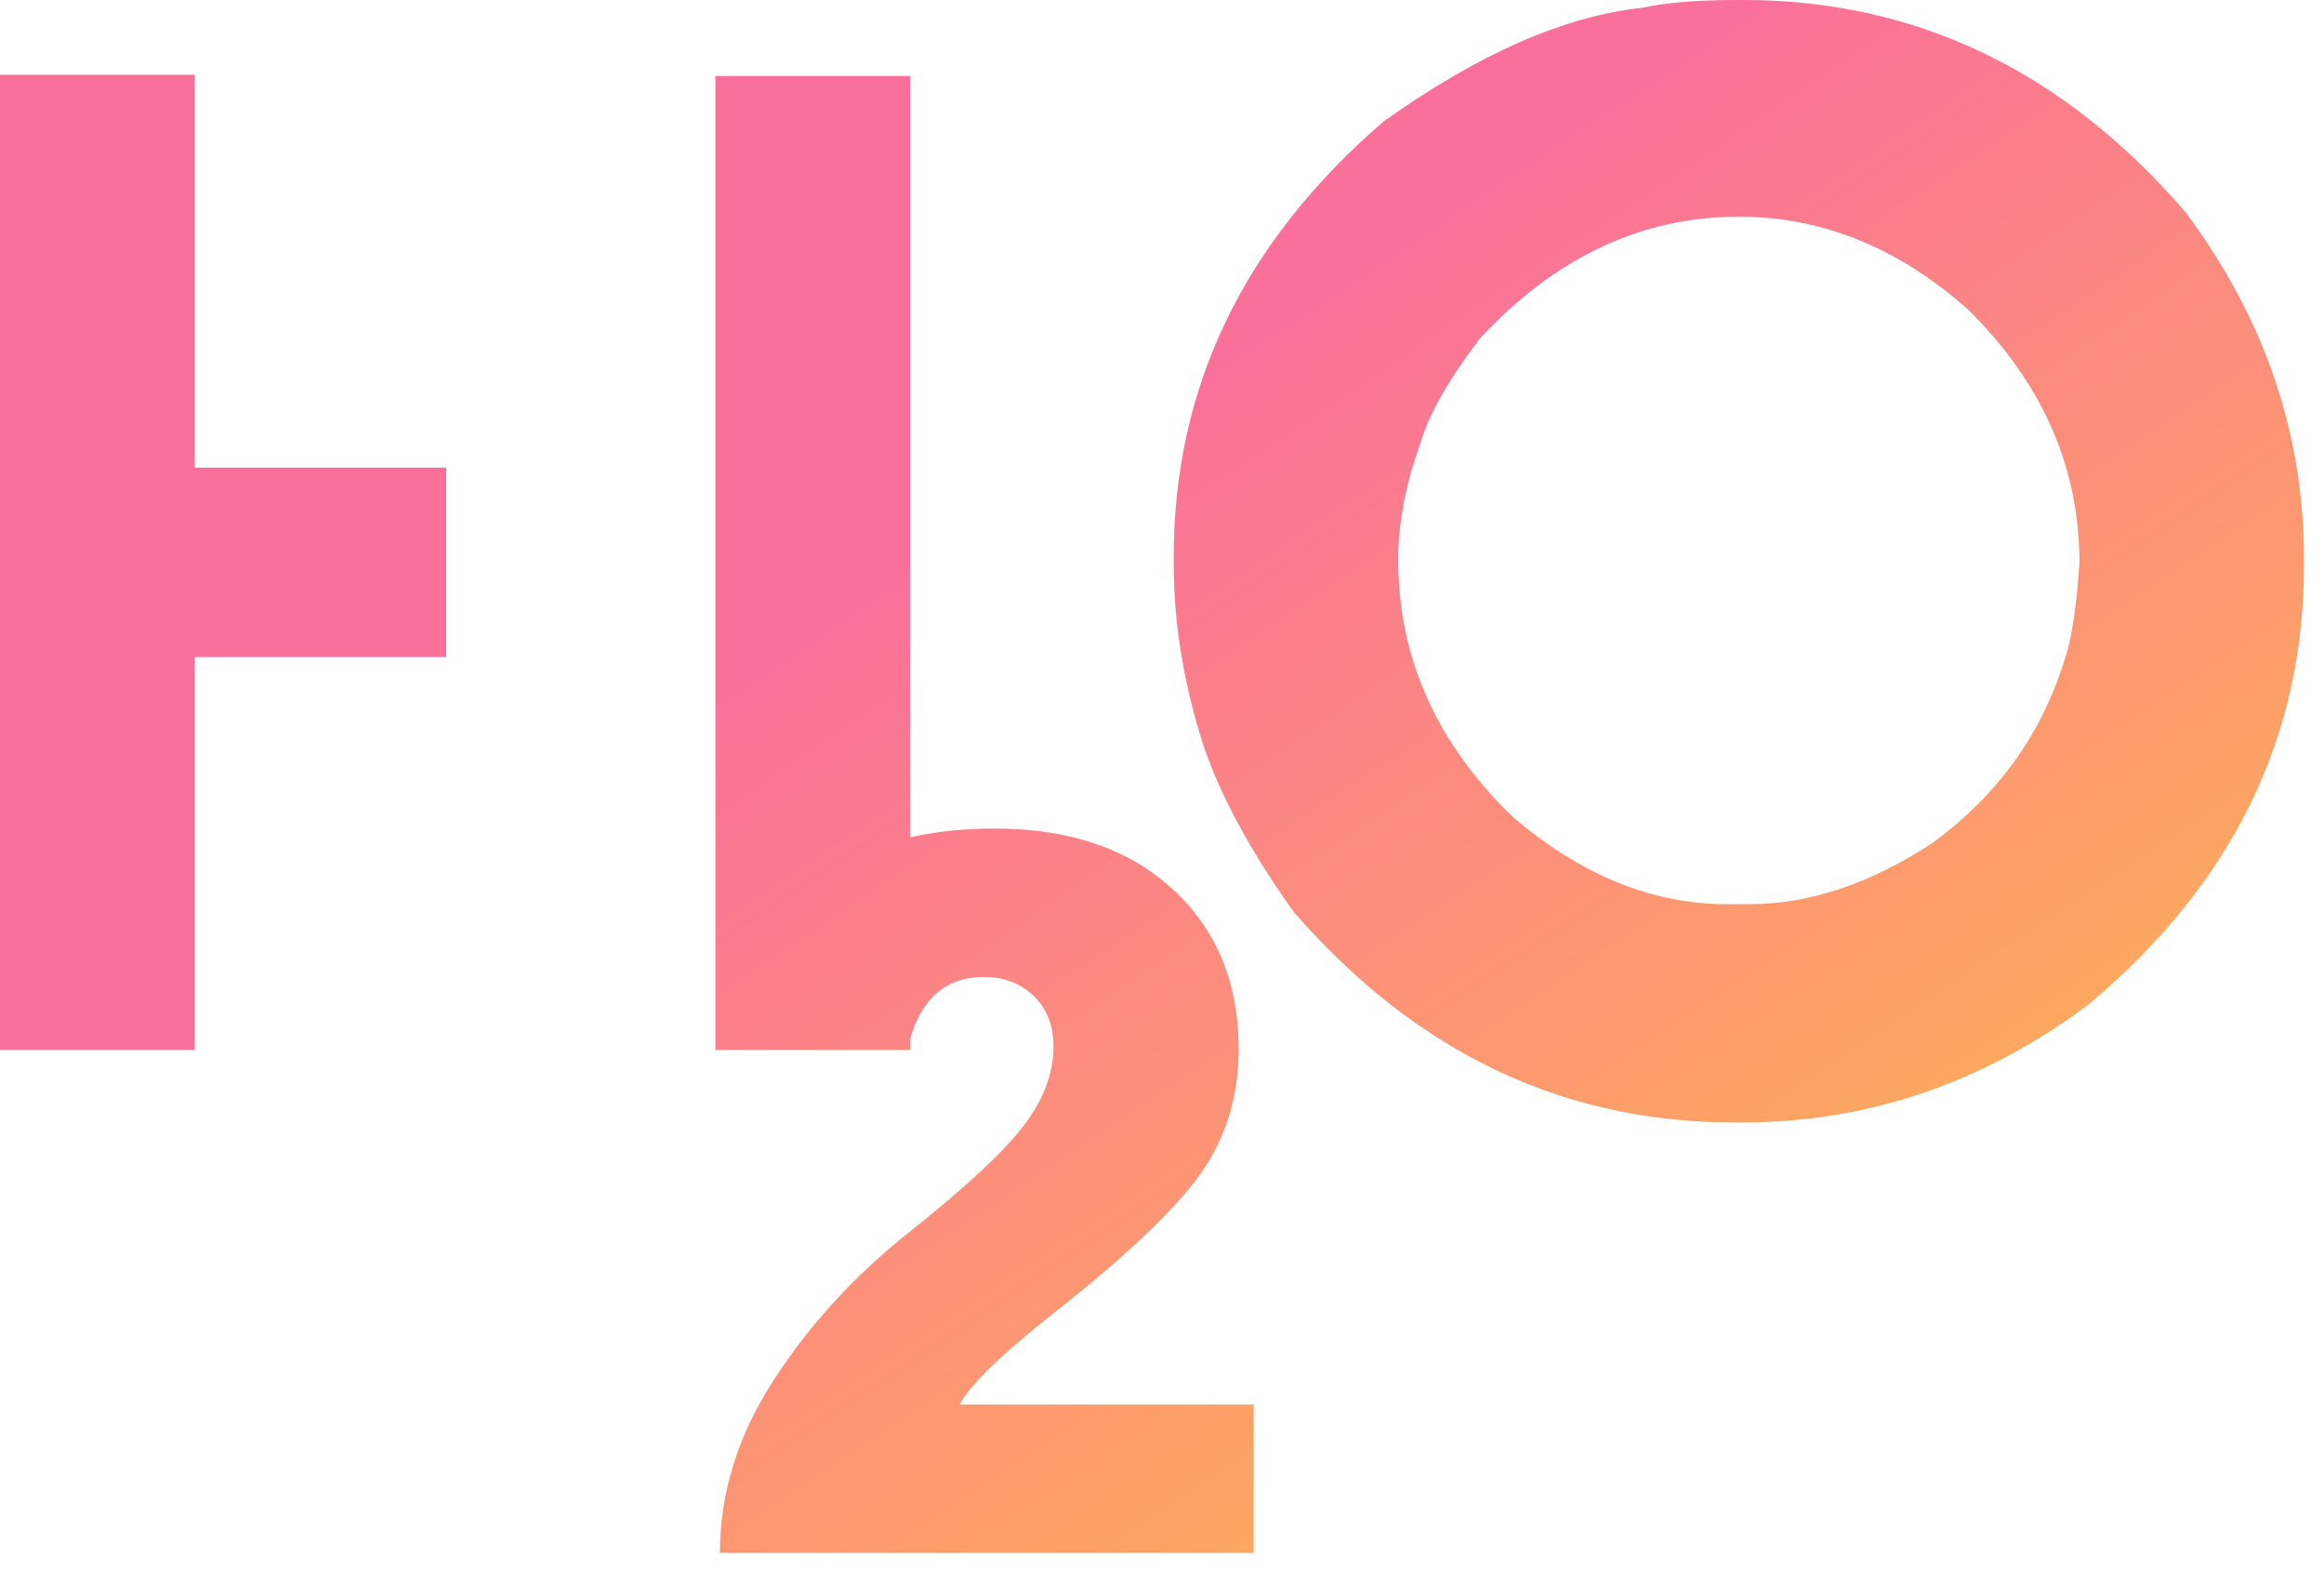
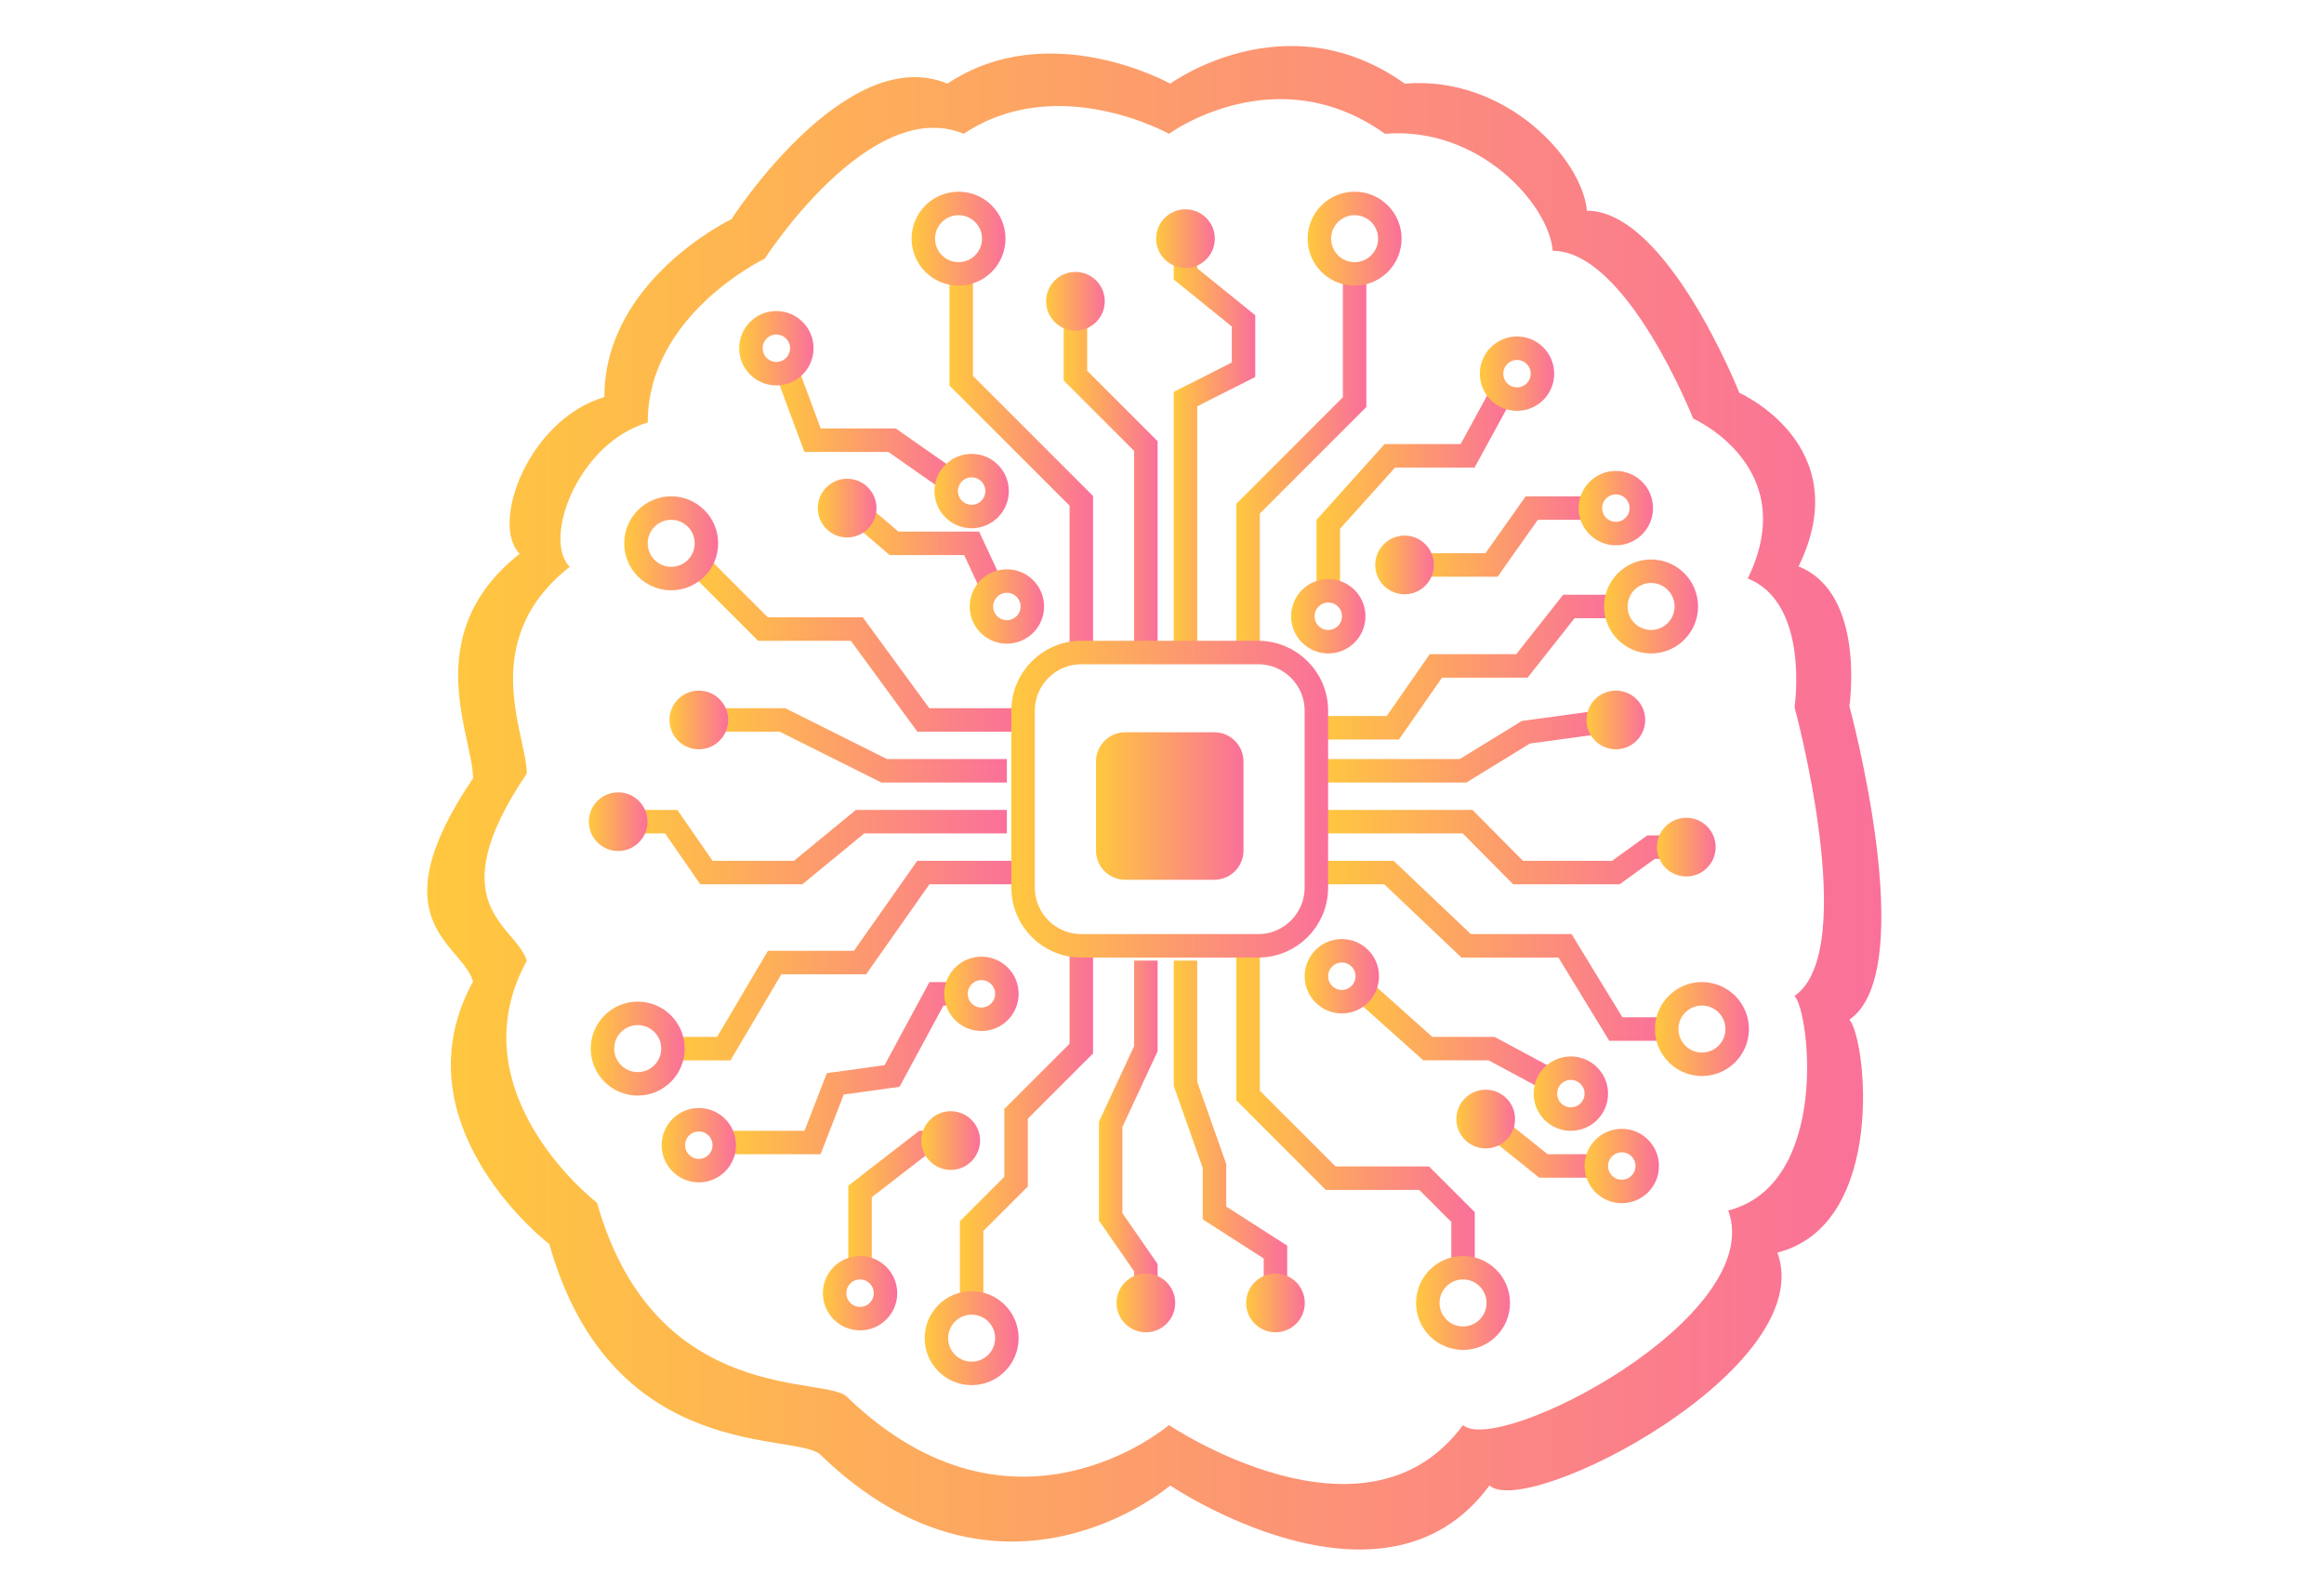
- <svg xmlns="http://www.w3.org/2000/svg" width="99px" height="67px" viewBox="0 0 99 67" version="1.1">
-   <defs>
-     <linearGradient x1="100%" y1="100%" x2="38.104%" y2="38.104%" id="linearGradient-1">
-       <stop stop-color="#FFC83E" offset="0%" />
-       <stop stop-color="#FA709A" offset="100%" />
-     </linearGradient>
-   </defs>
-   <g id="logo" stroke="none" stroke-width="1" fill="none" fill-rule="evenodd">
-     <path d="M0,3.183 L8.297,3.183 L8.297,19.92 L19.01,19.92 L19.01,27.987 L8.297,27.987 L8.297,44.725 L0,44.725 L0,3.183 Z M38.772,35.667 L38.772,3.24 L30.476,3.24 L30.476,44.725 L38.772,44.725 L38.772,44.244 C39.282,42.491 40.331,41.614 41.92,41.614 C42.771,41.614 43.476,41.885 44.037,42.426 C44.598,42.968 44.878,43.683 44.878,44.572 C44.878,45.732 44.443,46.873 43.573,47.994 C42.703,49.116 41.098,50.604 38.759,52.46 C36.42,54.316 34.486,56.424 32.959,58.782 C31.432,61.141 30.668,63.596 30.668,66.148 L53.404,66.148 L53.404,59.826 L40.876,59.826 C41.34,58.976 42.674,57.68 44.878,55.94 C47.971,53.504 50.059,51.523 51.142,49.995 C52.225,48.468 52.766,46.699 52.766,44.688 C52.766,41.866 51.828,39.594 49.953,37.873 C48.078,36.153 45.555,35.292 42.384,35.292 C41.071,35.292 39.867,35.417 38.772,35.667 Z M73.939,0 L74.271,0 C81.62,0 87.896,3.01 93.098,9.031 C96.462,13.547 98.145,18.461 98.145,23.773 L98.145,24.105 C98.145,31.454 95.068,37.697 88.914,42.832 C84.443,46.152 79.54,47.812 74.205,47.812 L73.873,47.812 C66.568,47.812 60.315,44.824 55.113,38.848 C53.298,36.302 52.025,33.967 51.295,31.842 C50.432,29.186 50,26.585 50,24.039 L50,23.707 C50,16.491 52.977,10.315 58.932,5.18 C62.96,2.302 66.635,0.686 69.955,0.332 C70.973,0.111 72.301,0 73.939,0 Z M59.562,23.84 C59.562,28.001 61.189,31.654 64.443,34.797 C67.343,37.276 70.387,38.516 73.574,38.516 L74.504,38.516 C77.072,38.516 79.684,37.641 82.34,35.893 C85.085,33.878 86.944,31.311 87.918,28.189 C88.228,27.37 88.449,25.965 88.582,23.973 C88.582,19.9 86.999,16.303 83.834,13.182 C80.868,10.548 77.614,9.23 74.072,9.23 C69.933,9.23 66.258,10.957 63.049,14.41 C61.699,16.181 60.846,17.686 60.492,18.926 C59.872,20.652 59.562,22.29 59.562,23.84 Z" id="Combined-Shape" fill="url(#linearGradient-1)" />
-   </g>
+ <svg xmlns="http://www.w3.org/2000/svg" version="1.1" id="Layer_1" x="0px" y="0px" width="99px" height="67px" viewBox="0 0 99 67" enable-background="new 0 0 99 67" xml:space="preserve">
+   <linearGradient id="SVGID_1_" gradientUnits="userSpaceOnUse" x1="18.199" y1="33.98" x2="80.144" y2="33.98">
+     <stop offset="0" style="stop-color:#FFC83E" />
+     <stop offset="1" style="stop-color:#FA709A" />
+   </linearGradient>
+   <path fill="url(#SVGID_1_)" d="M78.782,30.081c0,0,0.717-4.805-2.164-5.953c2.521-5.166-2.525-7.396-2.525-7.396  s-3.066-7.757-6.494-7.757c-0.181-2.165-3.429-5.772-7.758-5.412c-5.051-3.607-9.99,0-9.99,0s-5.162-2.886-9.492,0  c-4.33-1.804-9.201,5.773-9.201,5.773s-5.417,2.591-5.412,7.577c-3.253,0.967-4.871,5.412-3.609,6.675  c-4.33,3.428-1.985,7.757-1.985,9.562c-4.148,6.133-0.476,7.017,0,8.659c-3.065,5.592,2.211,10.378,3.247,11.184  c2.706,9.562,10.756,7.938,11.602,9.021c7.701,7.397,14.849,1.262,14.849,1.262s9.089,6.136,13.599,0  c1.624,1.444,14.066-4.984,12.267-9.921c4.687-1.197,3.783-9.135,3.066-9.921C81.845,41.331,78.782,30.081,78.782,30.081z   M73.622,51.562c1.657,4.547-9.804,10.469-11.3,9.139c-4.153,5.65-12.525,0-12.525,0s-6.584,5.65-13.678-1.163  c-0.779-0.998-8.194,0.499-10.687-8.308c-0.955-0.742-5.815-5.152-2.992-10.302c-0.438-1.514-3.82-2.328,0-7.977  c0-1.663-2.159-5.65,1.829-8.808c-1.163-1.164,0.328-5.257,3.325-6.148c-0.006-4.593,4.985-6.979,4.985-6.979  s4.486-6.979,8.474-5.317c3.988-2.659,8.744,0,8.744,0s4.55-3.323,9.202,0c3.987-0.332,6.979,2.991,7.146,4.985  c3.158,0,5.982,7.146,5.982,7.146s4.647,2.054,2.326,6.812c2.654,1.058,1.993,5.484,1.993,5.484s2.82,10.362,0,12.296  C77.107,43.148,77.938,50.458,73.622,51.562z" />
+   <linearGradient id="SVGID_2_" gradientUnits="userSpaceOnUse" x1="40.447" y1="19.731" x2="46.562" y2="19.731">
+     <stop offset="0" style="stop-color:#FFC83E" />
+     <stop offset="1" style="stop-color:#FA709A" />
+   </linearGradient>
+   <polyline fill="none" stroke="url(#SVGID_2_)" stroke-miterlimit="10" points="46.062,27.795 46.062,21.333 40.947,16.219   40.947,11.667 " />
+   <linearGradient id="SVGID_3_" gradientUnits="userSpaceOnUse" x1="52.667" y1="19.731" x2="58.205" y2="19.731">
+     <stop offset="0" style="stop-color:#FFC83E" />
+     <stop offset="1" style="stop-color:#FA709A" />
+   </linearGradient>
+   <polyline fill="none" stroke="url(#SVGID_3_)" stroke-miterlimit="10" points="53.167,27.795 53.167,21.667 57.705,17.129   57.705,11.667 " />
+   <linearGradient id="SVGID_4_" gradientUnits="userSpaceOnUse" x1="29.416" y1="27.439" x2="43.505" y2="27.439">
+     <stop offset="0" style="stop-color:#FFC83E" />
+     <stop offset="1" style="stop-color:#FA709A" />
+   </linearGradient>
+   <polyline fill="none" stroke="url(#SVGID_4_)" stroke-miterlimit="10" points="43.505,30.667 39.333,30.667 36.5,26.795   32.5,26.795 29.769,24.064 " />
+   <linearGradient id="SVGID_5_" gradientUnits="userSpaceOnUse" x1="56.076" y1="28.417" x2="68.833" y2="28.417">
+     <stop offset="0" style="stop-color:#FFC83E" />
+     <stop offset="1" style="stop-color:#FA709A" />
+   </linearGradient>
+   <polyline fill="none" stroke="url(#SVGID_5_)" stroke-miterlimit="10" points="56.076,31 59.333,31 61.167,28.365 64.833,28.365   66.833,25.833 68.833,25.833 " />
+   <linearGradient id="SVGID_6_" gradientUnits="userSpaceOnUse" x1="28.666" y1="40.917" x2="43.505" y2="40.917">
+     <stop offset="0" style="stop-color:#FFC83E" />
+     <stop offset="1" style="stop-color:#FA709A" />
+   </linearGradient>
+   <polyline fill="none" stroke="url(#SVGID_6_)" stroke-miterlimit="10" points="43.505,37.167 39.333,37.167 36.637,41 33,41   30.833,44.667 28.667,44.667 " />
+   <linearGradient id="SVGID_7_" gradientUnits="userSpaceOnUse" x1="56.076" y1="40.5" x2="71" y2="40.5">
+     <stop offset="0" style="stop-color:#FFC83E" />
+     <stop offset="1" style="stop-color:#FA709A" />
+   </linearGradient>
+   <polyline fill="none" stroke="url(#SVGID_7_)" stroke-miterlimit="10" points="56.076,37.167 59.167,37.167 62.455,40.287   66.667,40.287 68.833,43.833 71,43.833 " />
+   <linearGradient id="SVGID_8_" gradientUnits="userSpaceOnUse" x1="40.891" y1="47.894" x2="46.562" y2="47.894">
+     <stop offset="0" style="stop-color:#FFC83E" />
+     <stop offset="1" style="stop-color:#FA709A" />
+   </linearGradient>
+   <polyline fill="none" stroke="url(#SVGID_8_)" stroke-miterlimit="10" points="46.062,40.287 46.062,44.667 43.283,47.445   43.283,50.333 41.391,52.225 41.391,55.5 " />
+   <linearGradient id="SVGID_9_" gradientUnits="userSpaceOnUse" x1="52.667" y1="47.227" x2="62.824" y2="47.227">
+     <stop offset="0" style="stop-color:#FFC83E" />
+     <stop offset="1" style="stop-color:#FA709A" />
+   </linearGradient>
+   <polyline fill="none" stroke="url(#SVGID_9_)" stroke-miterlimit="10" points="53.167,40.287 53.167,46.667 56.686,50.186   60.667,50.186 62.324,51.842 62.324,54.167 " />
+   <linearGradient id="SVGID_10_" gradientUnits="userSpaceOnUse" x1="55.704" y1="10.166" x2="59.706" y2="10.166">
+     <stop offset="0" style="stop-color:#FFC83E" />
+     <stop offset="1" style="stop-color:#FA709A" />
+   </linearGradient>
+   <circle fill="none" stroke="url(#SVGID_10_)" stroke-miterlimit="10" cx="57.705" cy="10.166" r="1.501" />
+   <linearGradient id="SVGID_11_" gradientUnits="userSpaceOnUse" x1="68.333" y1="25.834" x2="72.335" y2="25.834">
+     <stop offset="0" style="stop-color:#FFC83E" />
+     <stop offset="1" style="stop-color:#FA709A" />
+   </linearGradient>
+   <circle fill="none" stroke="url(#SVGID_11_)" stroke-miterlimit="10" cx="70.334" cy="25.833" r="1.501" />
+   <linearGradient id="SVGID_12_" gradientUnits="userSpaceOnUse" x1="70.5" y1="43.834" x2="74.502" y2="43.834">
+     <stop offset="0" style="stop-color:#FFC83E" />
+     <stop offset="1" style="stop-color:#FA709A" />
+   </linearGradient>
+   <circle fill="none" stroke="url(#SVGID_12_)" stroke-miterlimit="10" cx="72.501" cy="43.833" r="1.501" />
+   <linearGradient id="SVGID_13_" gradientUnits="userSpaceOnUse" x1="60.323" y1="55.5" x2="64.325" y2="55.5">
+     <stop offset="0" style="stop-color:#FFC83E" />
+     <stop offset="1" style="stop-color:#FA709A" />
+   </linearGradient>
+   <circle fill="none" stroke="url(#SVGID_13_)" stroke-miterlimit="10" cx="62.324" cy="55.5" r="1.501" />
+   <linearGradient id="SVGID_14_" gradientUnits="userSpaceOnUse" x1="39.39" y1="57" x2="43.392" y2="57">
+     <stop offset="0" style="stop-color:#FFC83E" />
+     <stop offset="1" style="stop-color:#FA709A" />
+   </linearGradient>
+   <circle fill="none" stroke="url(#SVGID_14_)" stroke-miterlimit="10" cx="41.391" cy="57" r="1.501" />
+   <linearGradient id="SVGID_15_" gradientUnits="userSpaceOnUse" x1="25.165" y1="44.666" x2="29.166" y2="44.666">
+     <stop offset="0" style="stop-color:#FFC83E" />
+     <stop offset="1" style="stop-color:#FA709A" />
+   </linearGradient>
+   <circle fill="none" stroke="url(#SVGID_15_)" stroke-miterlimit="10" cx="27.166" cy="44.666" r="1.501" />
+   <linearGradient id="SVGID_16_" gradientUnits="userSpaceOnUse" x1="26.591" y1="23.144" x2="30.593" y2="23.144">
+     <stop offset="0" style="stop-color:#FFC83E" />
+     <stop offset="1" style="stop-color:#FA709A" />
+   </linearGradient>
+   <circle fill="none" stroke="url(#SVGID_16_)" stroke-miterlimit="10" cx="28.592" cy="23.143" r="1.501" />
+   <linearGradient id="SVGID_17_" gradientUnits="userSpaceOnUse" x1="46.688" y1="34.333" x2="52.972" y2="34.333">
+     <stop offset="0" style="stop-color:#FFC83E" />
+     <stop offset="1" style="stop-color:#FA709A" />
+   </linearGradient>
+   <path fill="url(#SVGID_17_)" d="M52.972,36.229c0,0.688-0.559,1.246-1.247,1.246h-3.79c-0.689,0-1.247-0.558-1.247-1.246v-3.791  c0-0.688,0.558-1.247,1.247-1.247h3.79c0.688,0,1.247,0.558,1.247,1.247V36.229z" />
+   <linearGradient id="SVGID_18_" gradientUnits="userSpaceOnUse" x1="45.312" y1="20.084" x2="49.313" y2="20.084">
+     <stop offset="0" style="stop-color:#FFC83E" />
+     <stop offset="1" style="stop-color:#FA709A" />
+   </linearGradient>
+   <polyline fill="none" stroke="url(#SVGID_18_)" stroke-miterlimit="10" points="48.813,27.334 48.813,19 45.812,15.999   45.812,12.833 " />
+   <linearGradient id="SVGID_19_" gradientUnits="userSpaceOnUse" x1="50" y1="18.75" x2="53.472" y2="18.75">
+     <stop offset="0" style="stop-color:#FFC83E" />
+     <stop offset="1" style="stop-color:#FA709A" />
+   </linearGradient>
+   <polyline fill="none" stroke="url(#SVGID_19_)" stroke-miterlimit="10" points="50.5,27.334 50.5,17 52.972,15.75 52.972,13.667   50.5,11.667 50.5,10.166 " />
+   <linearGradient id="SVGID_20_" gradientUnits="userSpaceOnUse" x1="56.204" y1="31.752" x2="68.9" y2="31.752">
+     <stop offset="0" style="stop-color:#FFC83E" />
+     <stop offset="1" style="stop-color:#FA709A" />
+   </linearGradient>
+   <polyline fill="none" stroke="url(#SVGID_20_)" stroke-miterlimit="10" points="56.204,32.833 62.324,32.833 65,31.191   68.833,30.667 " />
+   <linearGradient id="SVGID_21_" gradientUnits="userSpaceOnUse" x1="56.204" y1="36.084" x2="71.835" y2="36.084">
+     <stop offset="0" style="stop-color:#FFC83E" />
+     <stop offset="1" style="stop-color:#FA709A" />
+   </linearGradient>
+   <polyline fill="none" stroke="url(#SVGID_21_)" stroke-miterlimit="10" points="56.204,35 62.519,35 64.667,37.167 68.833,37.167   70.334,36.084 71.835,36.084 " />
+   <linearGradient id="SVGID_22_" gradientUnits="userSpaceOnUse" x1="29.769" y1="31.75" x2="42.892" y2="31.75">
+     <stop offset="0" style="stop-color:#FFC83E" />
+     <stop offset="1" style="stop-color:#FA709A" />
+   </linearGradient>
+   <polyline fill="none" stroke="url(#SVGID_22_)" stroke-miterlimit="10" points="42.892,32.833 37.667,32.833 33.333,30.667   29.769,30.667 " />
+   <linearGradient id="SVGID_23_" gradientUnits="userSpaceOnUse" x1="26.334" y1="36.084" x2="42.892" y2="36.084">
+     <stop offset="0" style="stop-color:#FFC83E" />
+     <stop offset="1" style="stop-color:#FA709A" />
+   </linearGradient>
+   <polyline fill="none" stroke="url(#SVGID_23_)" stroke-miterlimit="10" points="42.892,35 36.637,35 34,37.167 30.093,37.167   28.592,35 26.333,35 " />
+   <linearGradient id="SVGID_24_" gradientUnits="userSpaceOnUse" x1="46.813" y1="48.209" x2="49.313" y2="48.209">
+     <stop offset="0" style="stop-color:#FFC83E" />
+     <stop offset="1" style="stop-color:#FA709A" />
+   </linearGradient>
+   <polyline fill="none" stroke="url(#SVGID_24_)" stroke-miterlimit="10" points="48.813,40.917 48.813,44.667 47.313,47.894   47.313,51.833 48.813,54 48.813,55.5 " />
+   <linearGradient id="SVGID_25_" gradientUnits="userSpaceOnUse" x1="50" y1="48.209" x2="54.833" y2="48.209">
+     <stop offset="0" style="stop-color:#FFC83E" />
+     <stop offset="1" style="stop-color:#FA709A" />
+   </linearGradient>
+   <polyline fill="none" stroke="url(#SVGID_25_)" stroke-miterlimit="10" points="50.5,40.917 50.5,46.167 51.736,49.667   51.736,51.667 54.333,53.333 54.333,55.5 " />
+   <linearGradient id="SVGID_26_" gradientUnits="userSpaceOnUse" x1="49.25" y1="10.166" x2="51.75" y2="10.166">
+     <stop offset="0" style="stop-color:#FFC83E" />
+     <stop offset="1" style="stop-color:#FA709A" />
+   </linearGradient>
+   <circle fill="url(#SVGID_26_)" cx="50.5" cy="10.166" r="1.25" />
+   <linearGradient id="SVGID_27_" gradientUnits="userSpaceOnUse" x1="44.562" y1="12.834" x2="47.062" y2="12.834">
+     <stop offset="0" style="stop-color:#FFC83E" />
+     <stop offset="1" style="stop-color:#FA709A" />
+   </linearGradient>
+   <circle fill="url(#SVGID_27_)" cx="45.812" cy="12.833" r="1.25" />
+   <linearGradient id="SVGID_28_" gradientUnits="userSpaceOnUse" x1="67.583" y1="30.666" x2="70.083" y2="30.666">
+     <stop offset="0" style="stop-color:#FFC83E" />
+     <stop offset="1" style="stop-color:#FA709A" />
+   </linearGradient>
+   <circle fill="url(#SVGID_28_)" cx="68.833" cy="30.667" r="1.25" />
+   <linearGradient id="SVGID_29_" gradientUnits="userSpaceOnUse" x1="70.585" y1="36.084" x2="73.085" y2="36.084">
+     <stop offset="0" style="stop-color:#FFC83E" />
+     <stop offset="1" style="stop-color:#FA709A" />
+   </linearGradient>
+   <circle fill="url(#SVGID_29_)" cx="71.835" cy="36.084" r="1.25" />
+   <linearGradient id="SVGID_30_" gradientUnits="userSpaceOnUse" x1="53.083" y1="55.5" x2="55.583" y2="55.5">
+     <stop offset="0" style="stop-color:#FFC83E" />
+     <stop offset="1" style="stop-color:#FA709A" />
+   </linearGradient>
+   <circle fill="url(#SVGID_30_)" cx="54.333" cy="55.5" r="1.25" />
+   <linearGradient id="SVGID_31_" gradientUnits="userSpaceOnUse" x1="47.563" y1="55.5" x2="50.063" y2="55.5">
+     <stop offset="0" style="stop-color:#FFC83E" />
+     <stop offset="1" style="stop-color:#FA709A" />
+   </linearGradient>
+   <circle fill="url(#SVGID_31_)" cx="48.813" cy="55.5" r="1.25" />
+   <linearGradient id="SVGID_32_" gradientUnits="userSpaceOnUse" x1="25.084" y1="35" x2="27.584" y2="35">
+     <stop offset="0" style="stop-color:#FFC83E" />
+     <stop offset="1" style="stop-color:#FA709A" />
+   </linearGradient>
+   <circle fill="url(#SVGID_32_)" cx="26.333" cy="35" r="1.25" />
+   <linearGradient id="SVGID_33_" gradientUnits="userSpaceOnUse" x1="28.519" y1="30.666" x2="31.019" y2="30.666">
+     <stop offset="0" style="stop-color:#FFC83E" />
+     <stop offset="1" style="stop-color:#FA709A" />
+   </linearGradient>
+   <circle fill="url(#SVGID_33_)" cx="29.769" cy="30.667" r="1.25" />
+   <linearGradient id="SVGID_34_" gradientUnits="userSpaceOnUse" x1="43.084" y1="34.041" x2="56.576" y2="34.041">
+     <stop offset="0" style="stop-color:#FFC83E" />
+     <stop offset="1" style="stop-color:#FA709A" />
+   </linearGradient>
+   <path fill="none" stroke="url(#SVGID_34_)" stroke-miterlimit="10" d="M56.076,37.809c0,1.369-1.11,2.479-2.479,2.479h-7.536  c-1.369,0-2.478-1.109-2.478-2.479v-7.536c0-1.368,1.109-2.478,2.478-2.478h7.536c1.368,0,2.479,1.109,2.479,2.478V37.809z" />
+   <linearGradient id="SVGID_35_" gradientUnits="userSpaceOnUse" x1="38.833" y1="10.166" x2="42.834" y2="10.166">
+     <stop offset="0" style="stop-color:#FFC83E" />
+     <stop offset="1" style="stop-color:#FA709A" />
+   </linearGradient>
+   <circle fill="none" stroke="url(#SVGID_35_)" stroke-miterlimit="10" cx="40.833" cy="10.166" r="1.5" />
+   <linearGradient id="SVGID_36_" gradientUnits="userSpaceOnUse" x1="33.031" y1="18.243" x2="40.786" y2="18.243">
+     <stop offset="0" style="stop-color:#FFC83E" />
+     <stop offset="1" style="stop-color:#FA709A" />
+   </linearGradient>
+   <polyline fill="none" stroke="url(#SVGID_36_)" stroke-miterlimit="10" points="33.5,15.75 34.613,18.75 38,18.75 40.5,20.5 " />
+   <linearGradient id="SVGID_37_" gradientUnits="userSpaceOnUse" x1="36.005" y1="23.32" x2="42.787" y2="23.32">
+     <stop offset="0" style="stop-color:#FFC83E" />
+     <stop offset="1" style="stop-color:#FA709A" />
+   </linearGradient>
+   <polyline fill="none" stroke="url(#SVGID_37_)" stroke-miterlimit="10" points="36.331,21.643 38.083,23.144 41.391,23.144   42.333,25.166 " />
+   <linearGradient id="SVGID_38_" gradientUnits="userSpaceOnUse" x1="56.083" y1="20.796" x2="64.458" y2="20.796">
+     <stop offset="0" style="stop-color:#FFC83E" />
+     <stop offset="1" style="stop-color:#FA709A" />
+   </linearGradient>
+   <polyline fill="none" stroke="url(#SVGID_38_)" stroke-miterlimit="10" points="56.583,25.166 56.583,22.333 59.206,19.416   62.519,19.416 64.02,16.666 " />
+   <linearGradient id="SVGID_39_" gradientUnits="userSpaceOnUse" x1="59.833" y1="22.854" x2="67.916" y2="22.854">
+     <stop offset="0" style="stop-color:#FFC83E" />
+     <stop offset="1" style="stop-color:#FA709A" />
+   </linearGradient>
+   <polyline fill="none" stroke="url(#SVGID_39_)" stroke-miterlimit="10" points="59.833,24.064 63.538,24.064 65.25,21.643   67.916,21.643 " />
+   <linearGradient id="SVGID_40_" gradientUnits="userSpaceOnUse" x1="31.019" y1="45.5" x2="40.947" y2="45.5">
+     <stop offset="0" style="stop-color:#FFC83E" />
+     <stop offset="1" style="stop-color:#FA709A" />
+   </linearGradient>
+   <polyline fill="none" stroke="url(#SVGID_40_)" stroke-miterlimit="10" points="31.019,48.666 34.613,48.666 35.583,46.167   38,45.833 39.89,42.333 40.947,42.333 " />
+   <linearGradient id="SVGID_41_" gradientUnits="userSpaceOnUse" x1="57.413" y1="44.075" x2="66.569" y2="44.075">
+     <stop offset="0" style="stop-color:#FFC83E" />
+     <stop offset="1" style="stop-color:#FA709A" />
+   </linearGradient>
+   <polyline fill="none" stroke="url(#SVGID_41_)" stroke-miterlimit="10" points="57.746,41.916 60.823,44.666 63.538,44.666   66.333,46.167 " />
+   <linearGradient id="SVGID_42_" gradientUnits="userSpaceOnUse" x1="36.137" y1="51.083" x2="40.499" y2="51.083">
+     <stop offset="0" style="stop-color:#FFC83E" />
+     <stop offset="1" style="stop-color:#FA709A" />
+   </linearGradient>
+   <polyline fill="none" stroke="url(#SVGID_42_)" stroke-miterlimit="10" points="36.637,54 36.637,50.75 39.332,48.666 40.5,48.666   " />
+   <linearGradient id="SVGID_43_" gradientUnits="userSpaceOnUse" x1="63.226" y1="48.834" x2="68.25" y2="48.834">
+     <stop offset="0" style="stop-color:#FFC83E" />
+     <stop offset="1" style="stop-color:#FA709A" />
+   </linearGradient>
+   <polyline fill="none" stroke="url(#SVGID_43_)" stroke-miterlimit="10" points="63.538,47.894 65.75,49.666 68.25,49.666 " />
+   <linearGradient id="SVGID_44_" gradientUnits="userSpaceOnUse" x1="65.333" y1="46.584" x2="68.502" y2="46.584">
+     <stop offset="0" style="stop-color:#FFC83E" />
+     <stop offset="1" style="stop-color:#FA709A" />
+   </linearGradient>
+   <circle fill="none" stroke="url(#SVGID_44_)" stroke-miterlimit="10" cx="66.917" cy="46.584" r="1.084" />
+   <linearGradient id="SVGID_45_" gradientUnits="userSpaceOnUse" x1="55.576" y1="41.584" x2="58.745" y2="41.584">
+     <stop offset="0" style="stop-color:#FFC83E" />
+     <stop offset="1" style="stop-color:#FA709A" />
+   </linearGradient>
+   <circle fill="none" stroke="url(#SVGID_45_)" stroke-miterlimit="10" cx="57.161" cy="41.584" r="1.084" />
+   <linearGradient id="SVGID_46_" gradientUnits="userSpaceOnUse" x1="67.502" y1="49.666" x2="70.671" y2="49.666">
+     <stop offset="0" style="stop-color:#FFC83E" />
+     <stop offset="1" style="stop-color:#FA709A" />
+   </linearGradient>
+   <circle fill="none" stroke="url(#SVGID_46_)" stroke-miterlimit="10" cx="69.086" cy="49.667" r="1.084" />
+   <linearGradient id="SVGID_47_" gradientUnits="userSpaceOnUse" x1="67.249" y1="21.643" x2="70.418" y2="21.643">
+     <stop offset="0" style="stop-color:#FFC83E" />
+     <stop offset="1" style="stop-color:#FA709A" />
+   </linearGradient>
+   <circle fill="none" stroke="url(#SVGID_47_)" stroke-miterlimit="10" cx="68.833" cy="21.644" r="1.084" />
+   <linearGradient id="SVGID_48_" gradientUnits="userSpaceOnUse" x1="31.488" y1="14.833" x2="34.657" y2="14.833">
+     <stop offset="0" style="stop-color:#FFC83E" />
+     <stop offset="1" style="stop-color:#FA709A" />
+   </linearGradient>
+   <circle fill="none" stroke="url(#SVGID_48_)" stroke-miterlimit="10" cx="33.072" cy="14.833" r="1.084" />
+   <linearGradient id="SVGID_49_" gradientUnits="userSpaceOnUse" x1="63.038" y1="15.916" x2="66.207" y2="15.916">
+     <stop offset="0" style="stop-color:#FFC83E" />
+     <stop offset="1" style="stop-color:#FA709A" />
+   </linearGradient>
+   <circle fill="none" stroke="url(#SVGID_49_)" stroke-miterlimit="10" cx="64.623" cy="15.917" r="1.084" />
+   <linearGradient id="SVGID_50_" gradientUnits="userSpaceOnUse" x1="54.998" y1="26.25" x2="58.167" y2="26.25">
+     <stop offset="0" style="stop-color:#FFC83E" />
+     <stop offset="1" style="stop-color:#FA709A" />
+   </linearGradient>
+   <circle fill="none" stroke="url(#SVGID_50_)" stroke-miterlimit="10" cx="56.583" cy="26.25" r="1.084" />
+   <linearGradient id="SVGID_51_" gradientUnits="userSpaceOnUse" x1="41.308" y1="25.834" x2="44.477" y2="25.834">
+     <stop offset="0" style="stop-color:#FFC83E" />
+     <stop offset="1" style="stop-color:#FA709A" />
+   </linearGradient>
+   <circle fill="none" stroke="url(#SVGID_51_)" stroke-miterlimit="10" cx="42.892" cy="25.834" r="1.084" />
+   <linearGradient id="SVGID_52_" gradientUnits="userSpaceOnUse" x1="40.223" y1="42.332" x2="43.392" y2="42.332">
+     <stop offset="0" style="stop-color:#FFC83E" />
+     <stop offset="1" style="stop-color:#FA709A" />
+   </linearGradient>
+   <circle fill="none" stroke="url(#SVGID_52_)" stroke-miterlimit="10" cx="41.808" cy="42.333" r="1.084" />
+   <linearGradient id="SVGID_53_" gradientUnits="userSpaceOnUse" x1="28.185" y1="48.779" x2="31.354" y2="48.779">
+     <stop offset="0" style="stop-color:#FFC83E" />
+     <stop offset="1" style="stop-color:#FA709A" />
+   </linearGradient>
+   <circle fill="none" stroke="url(#SVGID_53_)" stroke-miterlimit="10" cx="29.769" cy="48.78" r="1.084" />
+   <linearGradient id="SVGID_54_" gradientUnits="userSpaceOnUse" x1="35.052" y1="55.084" x2="38.221" y2="55.084">
+     <stop offset="0" style="stop-color:#FFC83E" />
+     <stop offset="1" style="stop-color:#FA709A" />
+   </linearGradient>
+   <circle fill="none" stroke="url(#SVGID_54_)" stroke-miterlimit="10" cx="36.637" cy="55.084" r="1.084" />
+   <linearGradient id="SVGID_55_" gradientUnits="userSpaceOnUse" x1="58.583" y1="24.064" x2="61.083" y2="24.064">
+     <stop offset="0" style="stop-color:#FFC83E" />
+     <stop offset="1" style="stop-color:#FA709A" />
+   </linearGradient>
+   <circle fill="url(#SVGID_55_)" cx="59.833" cy="24.064" r="1.25" />
+   <linearGradient id="SVGID_56_" gradientUnits="userSpaceOnUse" x1="34.836" y1="21.643" x2="37.336" y2="21.643">
+     <stop offset="0" style="stop-color:#FFC83E" />
+     <stop offset="1" style="stop-color:#FA709A" />
+   </linearGradient>
+   <circle fill="url(#SVGID_56_)" cx="36.086" cy="21.643" r="1.25" />
+   <linearGradient id="SVGID_57_" gradientUnits="userSpaceOnUse" x1="39.249" y1="48.583" x2="41.749" y2="48.583">
+     <stop offset="0" style="stop-color:#FFC83E" />
+     <stop offset="1" style="stop-color:#FA709A" />
+   </linearGradient>
+   <circle fill="url(#SVGID_57_)" cx="40.5" cy="48.583" r="1.25" />
+   <linearGradient id="SVGID_58_" gradientUnits="userSpaceOnUse" x1="62.04" y1="47.667" x2="64.54" y2="47.667">
+     <stop offset="0" style="stop-color:#FFC83E" />
+     <stop offset="1" style="stop-color:#FA709A" />
+   </linearGradient>
+   <circle fill="url(#SVGID_58_)" cx="63.29" cy="47.667" r="1.25" />
+   <linearGradient id="SVGID_59_" gradientUnits="userSpaceOnUse" x1="39.807" y1="20.916" x2="42.976" y2="20.916">
+     <stop offset="0" style="stop-color:#FFC83E" />
+     <stop offset="1" style="stop-color:#FA709A" />
+   </linearGradient>
+   <circle fill="none" stroke="url(#SVGID_59_)" stroke-miterlimit="10" cx="41.391" cy="20.917" r="1.084" />
</svg>
